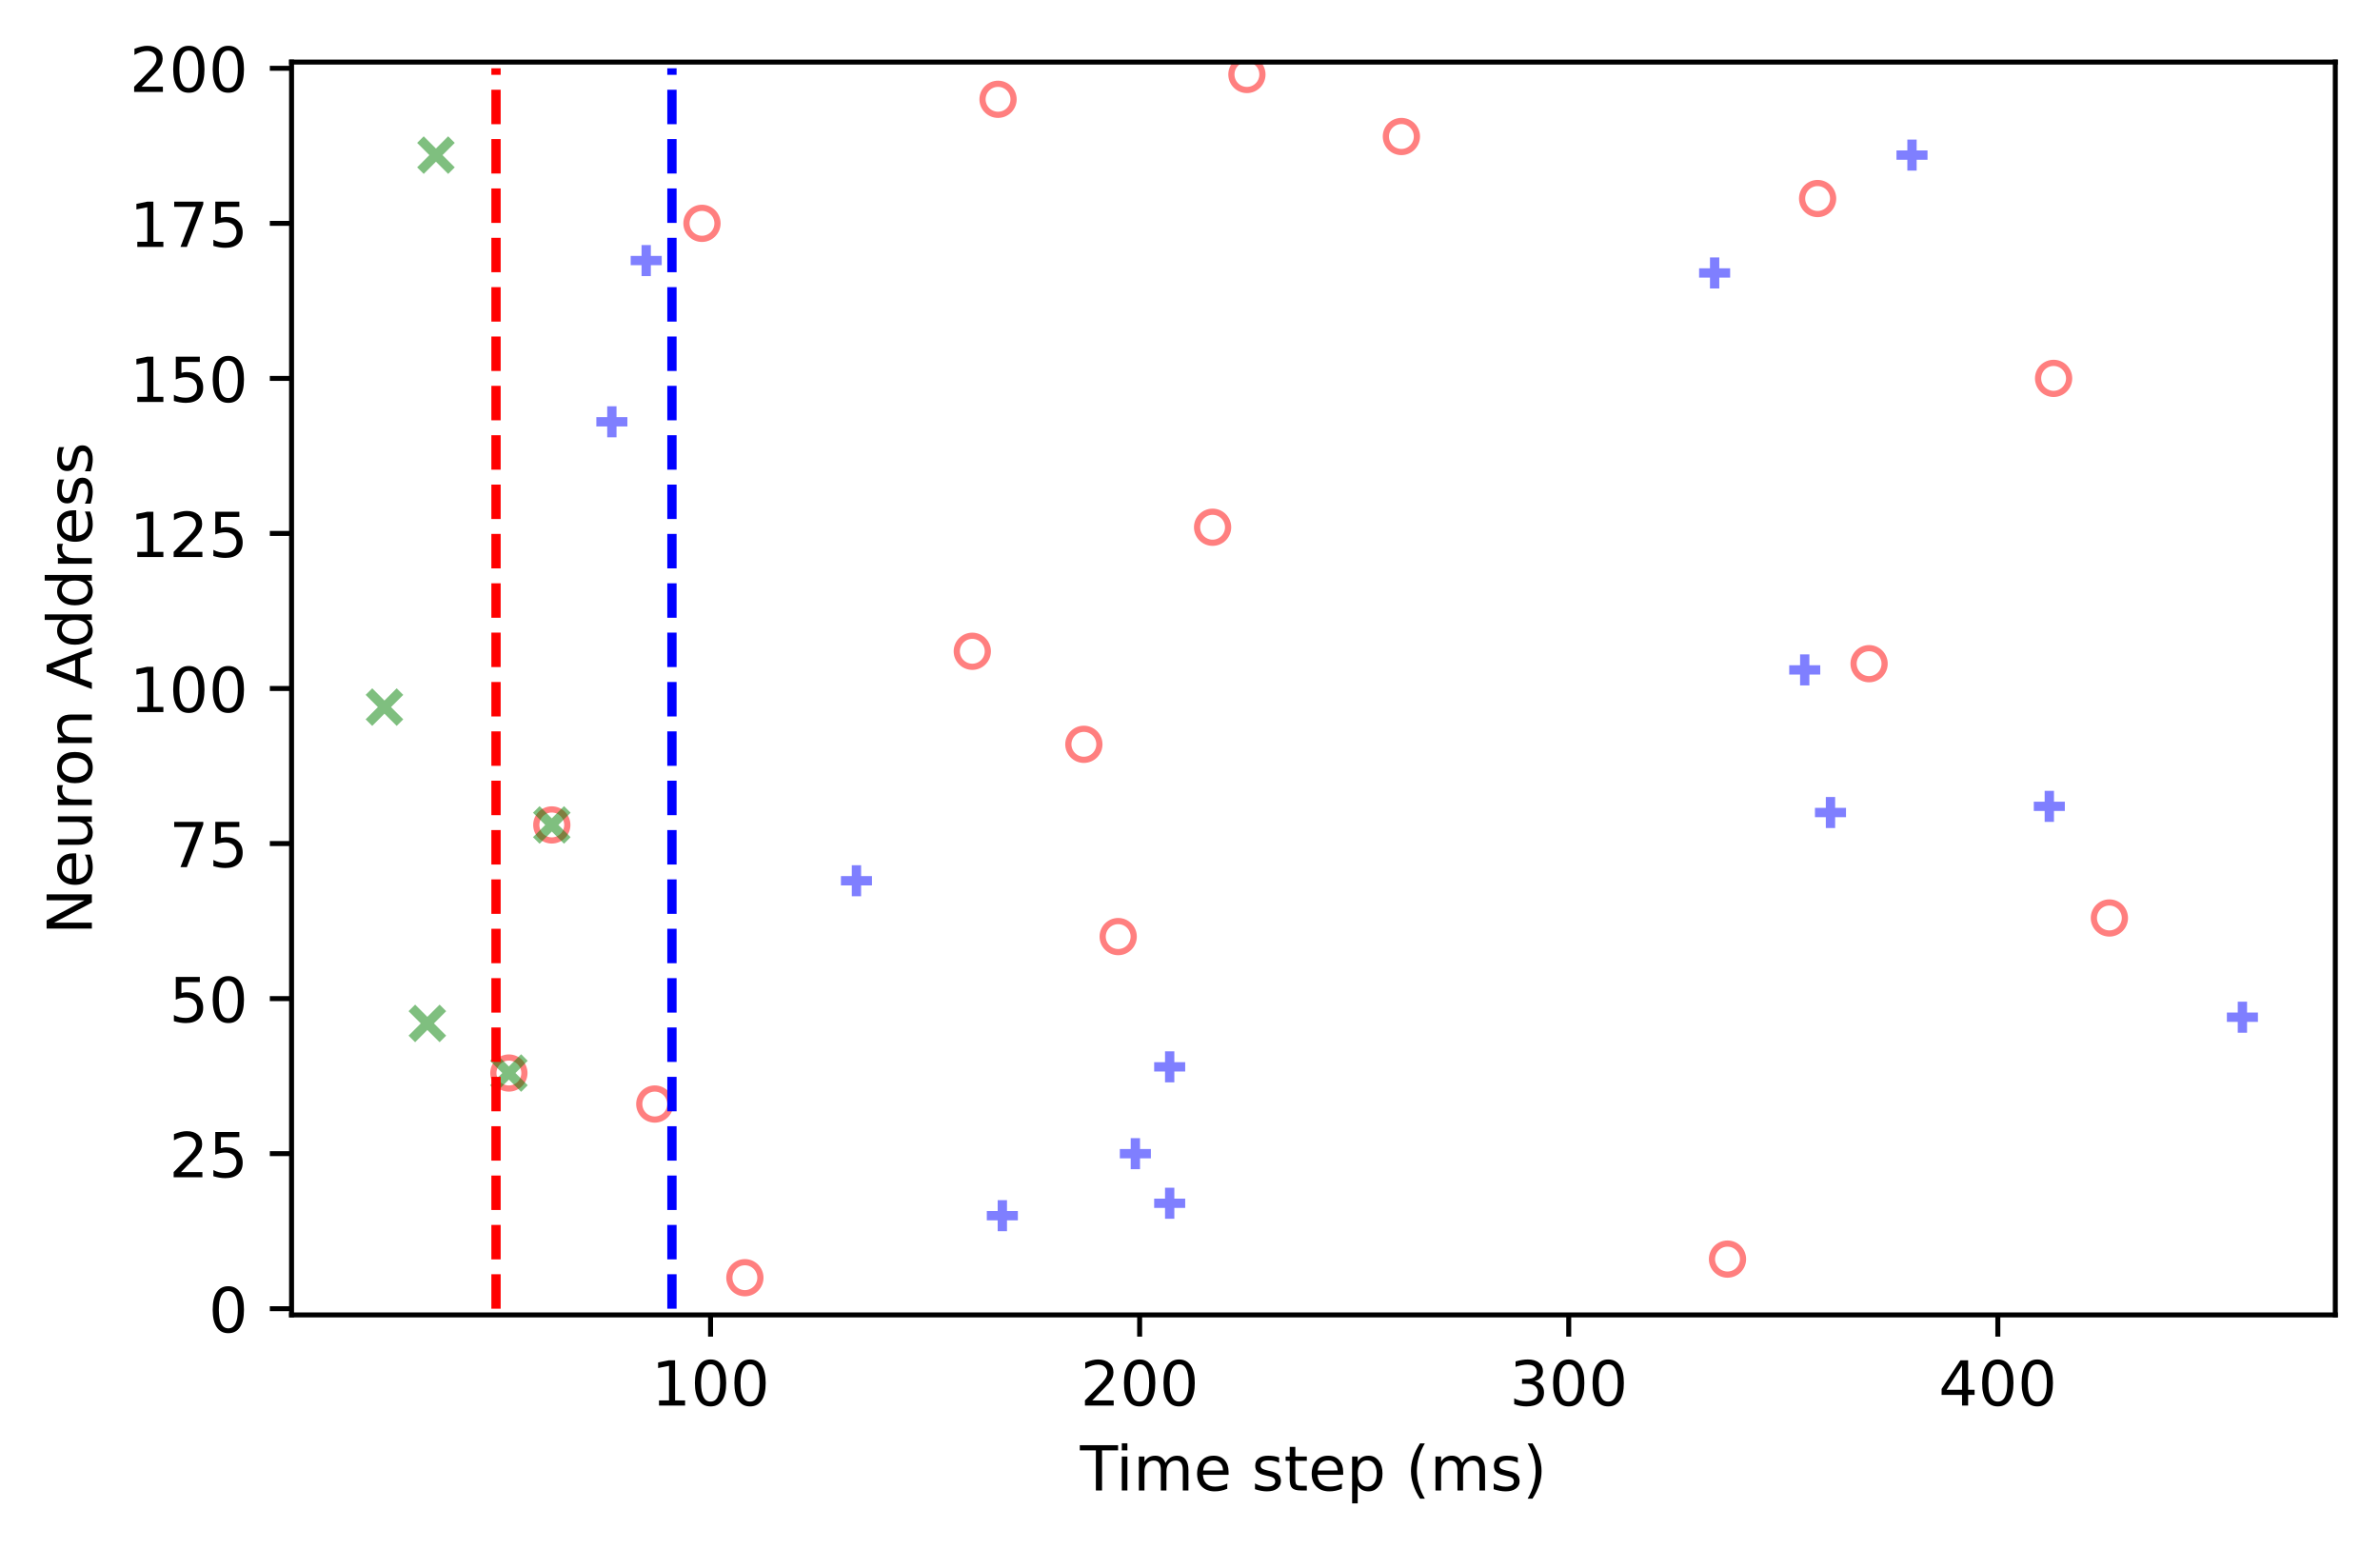
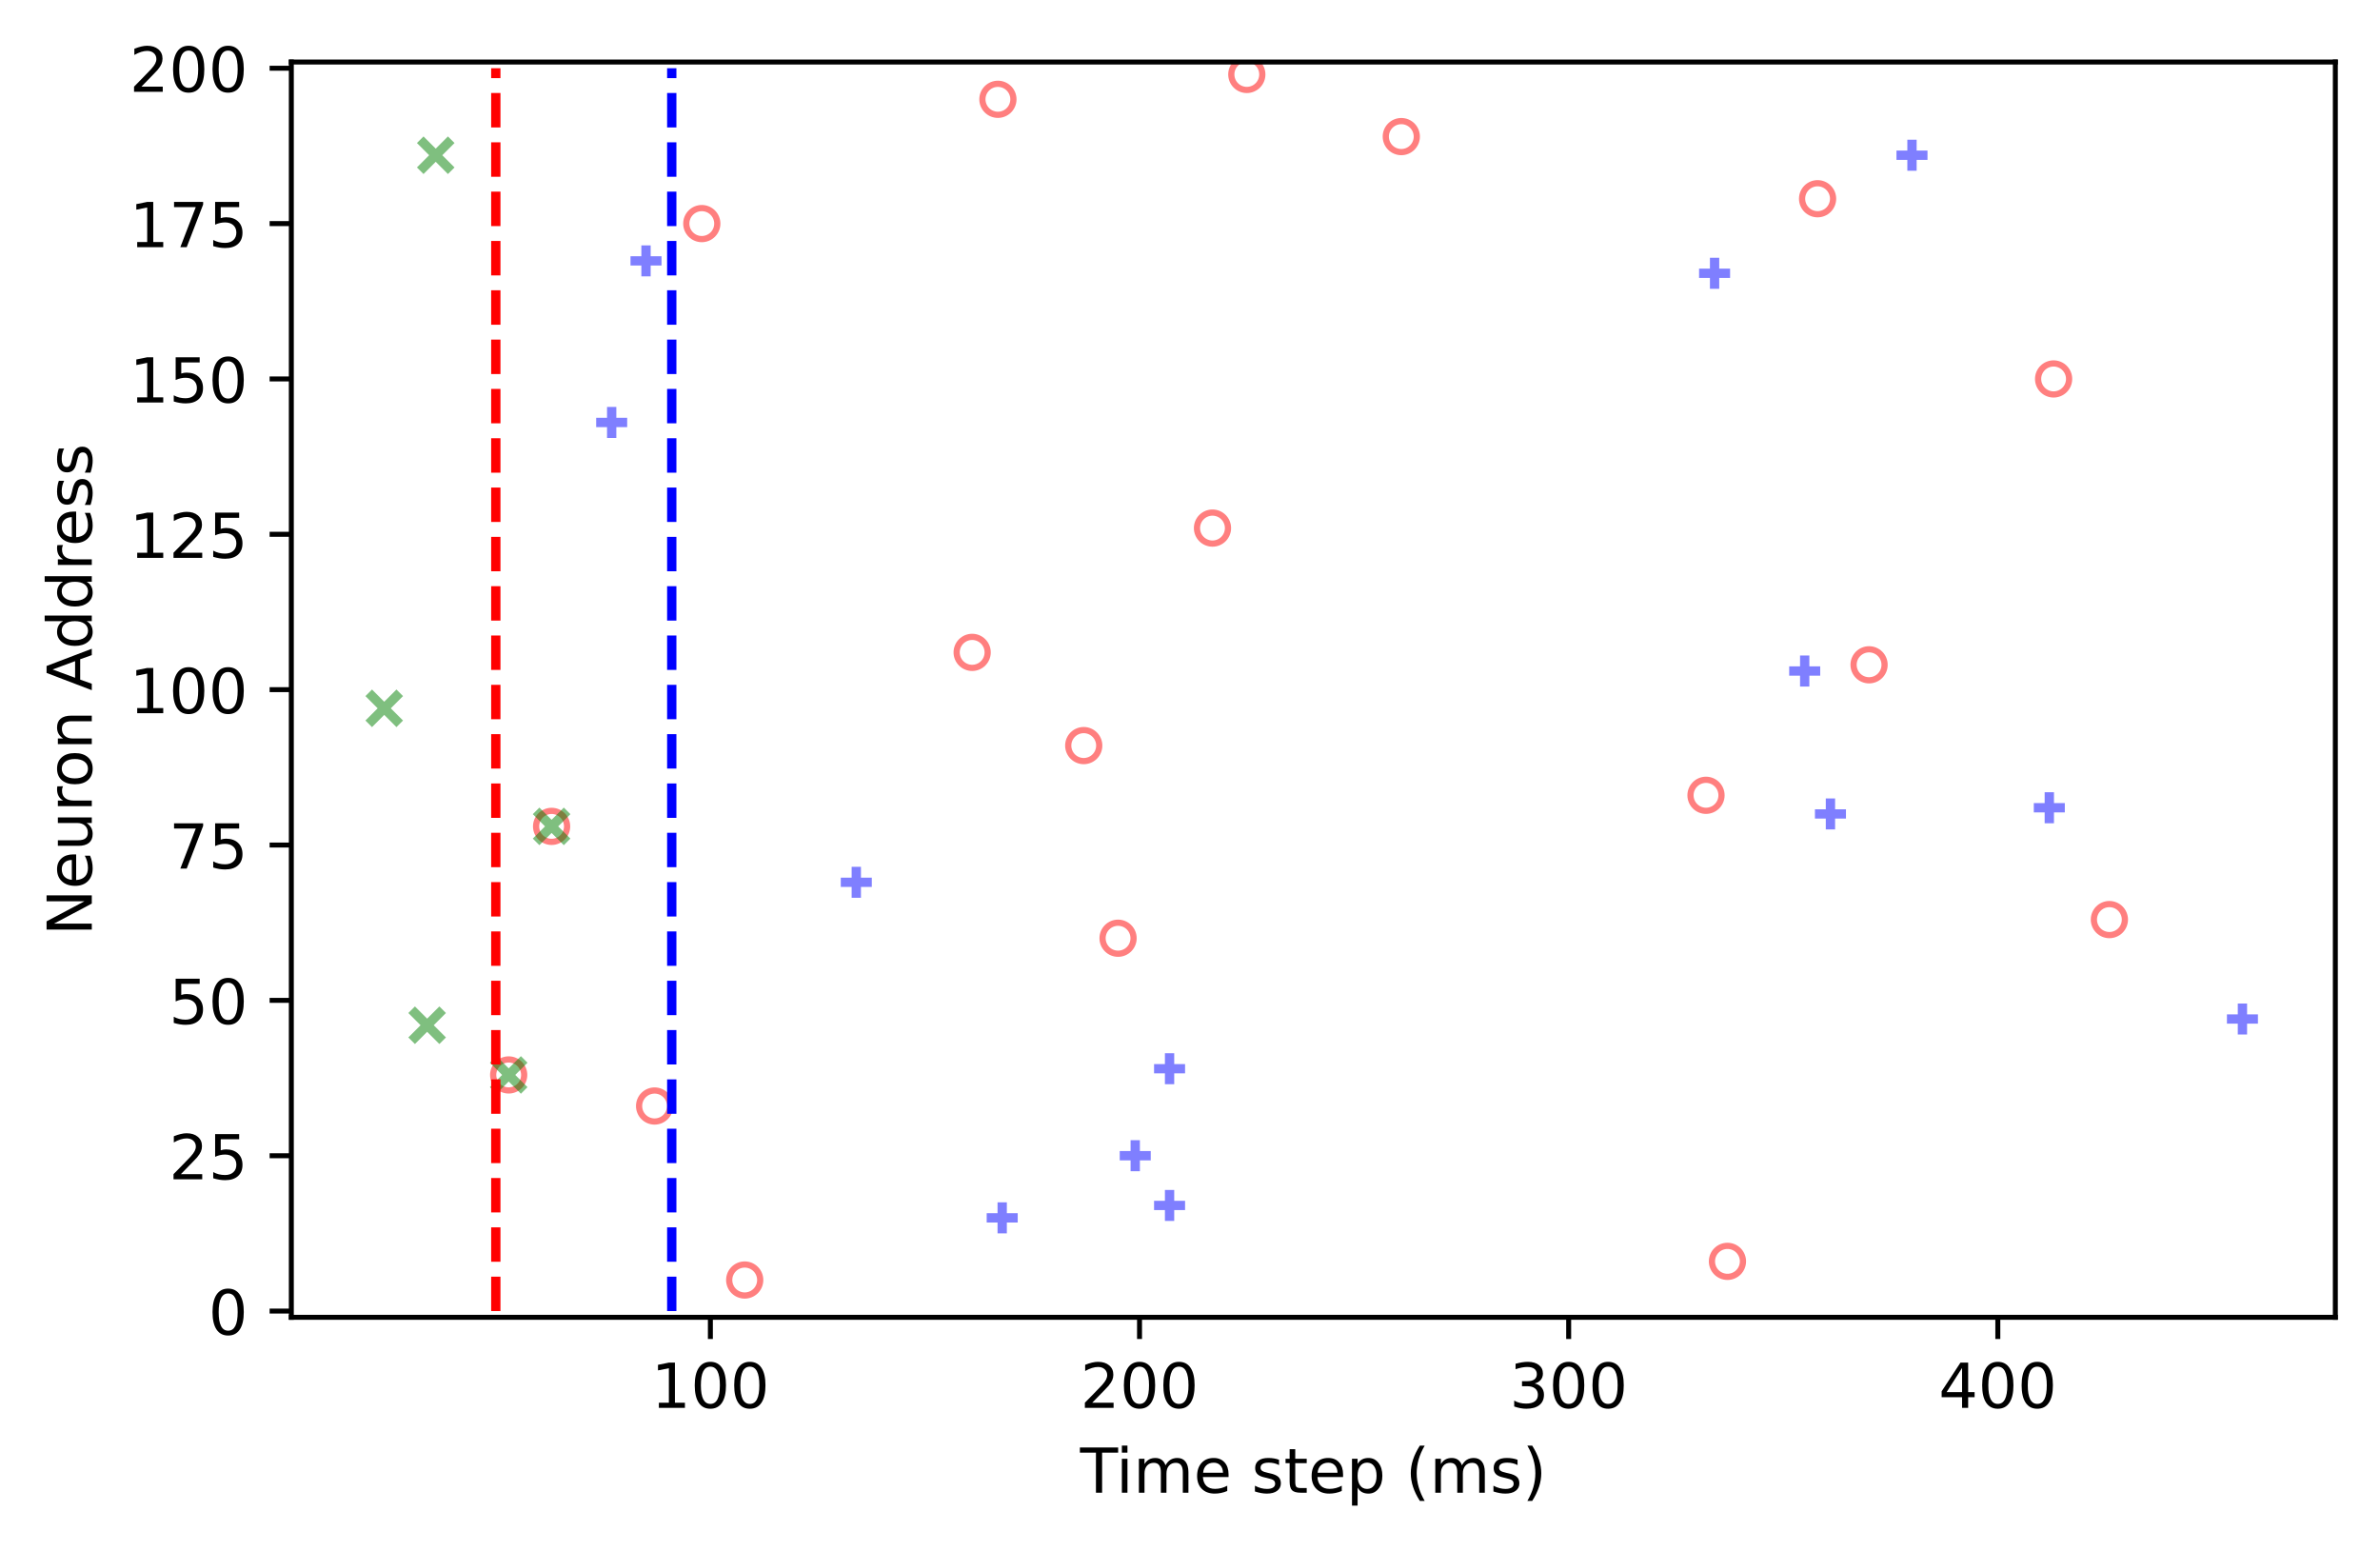
- <svg xmlns="http://www.w3.org/2000/svg" xmlns:xlink="http://www.w3.org/1999/xlink" width="383.386pt" height="249.358pt" viewBox="0 0 383.386 249.358" version="1.1">
+ <svg xmlns="http://www.w3.org/2000/svg" xmlns:xlink="http://www.w3.org/1999/xlink" width="383.693pt" height="249.899pt" viewBox="0 0 383.693 249.899" version="1.1">
  <defs>
    <style type="text/css">*{stroke-linejoin: round; stroke-linecap: butt}</style>
  </defs>
  <g id="figure_1">
    <g id="patch_1">
-       <path d="M 0 249.358  L 383.386 249.358  L 383.386 0  L 0 0  L 0 249.358  z " style="fill: none" />
+       <path d="M 0 249.899  L 383.693 249.899  L 383.693 0  L 0 0  L 0 249.899  z " style="fill: none" />
    </g>
    <g id="axes_1">
      <g id="patch_2">
-         <path d="M 46.966 211.802  L 376.186 211.802  L 376.186 10  L 46.966 10  L 46.966 211.802  z " style="fill: none" />
+         <path d="M 46.966 212.343  L 376.493 212.343  L 376.493 9.998  L 46.966 9.998  L 46.966 212.343  z " style="fill: none" />
      </g>
      <g id="PathCollection_1">
        <defs>
-           <path id="m26528be1b6" d="M -2.5 0  L 2.5 0  M 0 2.5  L 0 -2.5  " style="stroke: #0000ff; stroke-opacity: 0.5; stroke-width: 1.5" />
+           <path id="mf210cb2f28" d="M -2.5 0  L 2.5 0  M 0 2.5  L 0 -2.5  " style="stroke: #0000ff; stroke-opacity: 0.5; stroke-width: 1.5" />
        </defs>
-         <g clip-path="url(#peddc301066)">
-           <use xlink:href="#m26528be1b6" x="98.564" y="67.943" style="fill: #0000ff; fill-opacity: 0.5; stroke: #0000ff; stroke-opacity: 0.5; stroke-width: 1.5" />
-           <use xlink:href="#m26528be1b6" x="104.094" y="41.969" style="fill: #0000ff; fill-opacity: 0.5; stroke: #0000ff; stroke-opacity: 0.5; stroke-width: 1.5" />
-           <use xlink:href="#m26528be1b6" x="137.963" y="141.871" style="fill: #0000ff; fill-opacity: 0.5; stroke: #0000ff; stroke-opacity: 0.5; stroke-width: 1.5" />
-           <use xlink:href="#m26528be1b6" x="161.463" y="195.818" style="fill: #0000ff; fill-opacity: 0.5; stroke: #0000ff; stroke-opacity: 0.5; stroke-width: 1.5" />
-           <use xlink:href="#m26528be1b6" x="182.891" y="185.827" style="fill: #0000ff; fill-opacity: 0.5; stroke: #0000ff; stroke-opacity: 0.5; stroke-width: 1.5" />
-           <use xlink:href="#m26528be1b6" x="188.42" y="193.819" style="fill: #0000ff; fill-opacity: 0.5; stroke: #0000ff; stroke-opacity: 0.5; stroke-width: 1.5" />
-           <use xlink:href="#m26528be1b6" x="188.42" y="171.841" style="fill: #0000ff; fill-opacity: 0.5; stroke: #0000ff; stroke-opacity: 0.5; stroke-width: 1.5" />
-           <use xlink:href="#m26528be1b6" x="276.203" y="43.967" style="fill: #0000ff; fill-opacity: 0.5; stroke: #0000ff; stroke-opacity: 0.5; stroke-width: 1.5" />
-           <use xlink:href="#m26528be1b6" x="290.718" y="107.904" style="fill: #0000ff; fill-opacity: 0.5; stroke: #0000ff; stroke-opacity: 0.5; stroke-width: 1.5" />
-           <use xlink:href="#m26528be1b6" x="294.866" y="130.881" style="fill: #0000ff; fill-opacity: 0.5; stroke: #0000ff; stroke-opacity: 0.5; stroke-width: 1.5" />
-           <use xlink:href="#m26528be1b6" x="307.998" y="24.985" style="fill: #0000ff; fill-opacity: 0.5; stroke: #0000ff; stroke-opacity: 0.5; stroke-width: 1.5" />
-           <use xlink:href="#m26528be1b6" x="330.117" y="129.882" style="fill: #0000ff; fill-opacity: 0.5; stroke: #0000ff; stroke-opacity: 0.5; stroke-width: 1.5" />
-           <use xlink:href="#m26528be1b6" x="361.221" y="163.849" style="fill: #0000ff; fill-opacity: 0.5; stroke: #0000ff; stroke-opacity: 0.5; stroke-width: 1.5" />
+         <g clip-path="url(#paa902d53f5)">
+           <use xlink:href="#mf210cb2f28" x="98.612" y="68.097" style="fill: #0000ff; fill-opacity: 0.5; stroke: #0000ff; stroke-opacity: 0.5; stroke-width: 1.5" />
+           <use xlink:href="#mf210cb2f28" x="104.147" y="42.052" style="fill: #0000ff; fill-opacity: 0.5; stroke: #0000ff; stroke-opacity: 0.5; stroke-width: 1.5" />
+           <use xlink:href="#mf210cb2f28" x="138.048" y="142.223" style="fill: #0000ff; fill-opacity: 0.5; stroke: #0000ff; stroke-opacity: 0.5; stroke-width: 1.5" />
+           <use xlink:href="#mf210cb2f28" x="161.57" y="196.315" style="fill: #0000ff; fill-opacity: 0.5; stroke: #0000ff; stroke-opacity: 0.5; stroke-width: 1.5" />
+           <use xlink:href="#mf210cb2f28" x="183.018" y="186.298" style="fill: #0000ff; fill-opacity: 0.5; stroke: #0000ff; stroke-opacity: 0.5; stroke-width: 1.5" />
+           <use xlink:href="#mf210cb2f28" x="188.552" y="194.312" style="fill: #0000ff; fill-opacity: 0.5; stroke: #0000ff; stroke-opacity: 0.5; stroke-width: 1.5" />
+           <use xlink:href="#mf210cb2f28" x="188.552" y="172.274" style="fill: #0000ff; fill-opacity: 0.5; stroke: #0000ff; stroke-opacity: 0.5; stroke-width: 1.5" />
+           <use xlink:href="#mf210cb2f28" x="276.417" y="44.056" style="fill: #0000ff; fill-opacity: 0.5; stroke: #0000ff; stroke-opacity: 0.5; stroke-width: 1.5" />
+           <use xlink:href="#mf210cb2f28" x="290.946" y="108.165" style="fill: #0000ff; fill-opacity: 0.5; stroke: #0000ff; stroke-opacity: 0.5; stroke-width: 1.5" />
+           <use xlink:href="#mf210cb2f28" x="295.097" y="131.204" style="fill: #0000ff; fill-opacity: 0.5; stroke: #0000ff; stroke-opacity: 0.5; stroke-width: 1.5" />
+           <use xlink:href="#mf210cb2f28" x="308.242" y="25.023" style="fill: #0000ff; fill-opacity: 0.5; stroke: #0000ff; stroke-opacity: 0.5; stroke-width: 1.5" />
+           <use xlink:href="#mf210cb2f28" x="330.381" y="130.203" style="fill: #0000ff; fill-opacity: 0.5; stroke: #0000ff; stroke-opacity: 0.5; stroke-width: 1.5" />
+           <use xlink:href="#mf210cb2f28" x="361.515" y="164.261" style="fill: #0000ff; fill-opacity: 0.5; stroke: #0000ff; stroke-opacity: 0.5; stroke-width: 1.5" />
        </g>
      </g>
      <g id="PathCollection_2">
        <defs>
-           <path id="C0_0_bc38a671a3" d="M 0 2.5  C 0.663 2.5 1.299 2.237 1.768 1.768  C 2.237 1.299 2.5 0.663 2.5 -0  C 2.5 -0.663 2.237 -1.299 1.768 -1.768  C 1.299 -2.237 0.663 -2.5 0 -2.5  C -0.663 -2.5 -1.299 -2.237 -1.768 -1.768  C -2.237 -1.299 -2.5 -0.663 -2.5 0  C -2.5 0.663 -2.237 1.299 -1.768 1.768  C -1.299 2.237 -0.663 2.5 0 2.5  z " />
+           <path id="C0_0_7022162b98" d="M 0 2.5  C 0.663 2.5 1.299 2.237 1.768 1.768  C 2.237 1.299 2.5 0.663 2.5 -0  C 2.5 -0.663 2.237 -1.299 1.768 -1.768  C 1.299 -2.237 0.663 -2.5 0 -2.5  C -0.663 -2.5 -1.299 -2.237 -1.768 -1.768  C -2.237 -1.299 -2.5 -0.663 -2.5 0  C -2.5 0.663 -2.237 1.299 -1.768 1.768  C -1.299 2.237 -0.663 2.5 0 2.5  z " />
        </defs>
-         <g clip-path="url(#peddc301066)">
-           <use xlink:href="#C0_0_bc38a671a3" x="81.975" y="172.84" style="fill: none; stroke: #ff0000; stroke-opacity: 0.5" />
-         </g>
-         <g clip-path="url(#peddc301066)">
-           <use xlink:href="#C0_0_bc38a671a3" x="88.887" y="132.879" style="fill: none; stroke: #ff0000; stroke-opacity: 0.5" />
-         </g>
-         <g clip-path="url(#peddc301066)">
-           <use xlink:href="#C0_0_bc38a671a3" x="105.476" y="177.835" style="fill: none; stroke: #ff0000; stroke-opacity: 0.5" />
-         </g>
-         <g clip-path="url(#peddc301066)">
-           <use xlink:href="#C0_0_bc38a671a3" x="113.079" y="35.975" style="fill: none; stroke: #ff0000; stroke-opacity: 0.5" />
-         </g>
-         <g clip-path="url(#peddc301066)">
-           <use xlink:href="#C0_0_bc38a671a3" x="119.991" y="205.808" style="fill: none; stroke: #ff0000; stroke-opacity: 0.5" />
-         </g>
-         <g clip-path="url(#peddc301066)">
-           <use xlink:href="#C0_0_bc38a671a3" x="156.625" y="104.907" style="fill: none; stroke: #ff0000; stroke-opacity: 0.5" />
-         </g>
-         <g clip-path="url(#peddc301066)">
-           <use xlink:href="#C0_0_bc38a671a3" x="160.772" y="15.994" style="fill: none; stroke: #ff0000; stroke-opacity: 0.5" />
-         </g>
-         <g clip-path="url(#peddc301066)">
-           <use xlink:href="#C0_0_bc38a671a3" x="174.596" y="119.892" style="fill: none; stroke: #ff0000; stroke-opacity: 0.5" />
-         </g>
-         <g clip-path="url(#peddc301066)">
-           <use xlink:href="#C0_0_bc38a671a3" x="180.126" y="150.862" style="fill: none; stroke: #ff0000; stroke-opacity: 0.5" />
-         </g>
-         <g clip-path="url(#peddc301066)">
-           <use xlink:href="#C0_0_bc38a671a3" x="195.332" y="84.927" style="fill: none; stroke: #ff0000; stroke-opacity: 0.5" />
-         </g>
-         <g clip-path="url(#peddc301066)">
-           <use xlink:href="#C0_0_bc38a671a3" x="200.862" y="11.998" style="fill: none; stroke: #ff0000; stroke-opacity: 0.5" />
-         </g>
-         <g clip-path="url(#peddc301066)">
-           <use xlink:href="#C0_0_bc38a671a3" x="225.745" y="21.988" style="fill: none; stroke: #ff0000; stroke-opacity: 0.5" />
-         </g>
-         <g clip-path="url(#peddc301066)">
-           <use xlink:href="#C0_0_bc38a671a3" x="278.277" y="202.811" style="fill: none; stroke: #ff0000; stroke-opacity: 0.5" />
-         </g>
-         <g clip-path="url(#peddc301066)">
-           <use xlink:href="#C0_0_bc38a671a3" x="292.792" y="31.979" style="fill: none; stroke: #ff0000; stroke-opacity: 0.5" />
-         </g>
-         <g clip-path="url(#peddc301066)">
-           <use xlink:href="#C0_0_bc38a671a3" x="301.086" y="106.905" style="fill: none; stroke: #ff0000; stroke-opacity: 0.5" />
-         </g>
-         <g clip-path="url(#peddc301066)">
-           <use xlink:href="#C0_0_bc38a671a3" x="330.808" y="60.95" style="fill: none; stroke: #ff0000; stroke-opacity: 0.5" />
-         </g>
-         <g clip-path="url(#peddc301066)">
-           <use xlink:href="#C0_0_bc38a671a3" x="339.794" y="147.865" style="fill: none; stroke: #ff0000; stroke-opacity: 0.5" />
+         <g clip-path="url(#paa902d53f5)">
+           <use xlink:href="#C0_0_7022162b98" x="82.008" y="173.276" style="fill: none; stroke: #ff0000; stroke-opacity: 0.5" />
+         </g>
+         <g clip-path="url(#paa902d53f5)">
+           <use xlink:href="#C0_0_7022162b98" x="88.926" y="133.208" style="fill: none; stroke: #ff0000; stroke-opacity: 0.5" />
+         </g>
+         <g clip-path="url(#paa902d53f5)">
+           <use xlink:href="#C0_0_7022162b98" x="105.531" y="178.285" style="fill: none; stroke: #ff0000; stroke-opacity: 0.5" />
+         </g>
+         <g clip-path="url(#paa902d53f5)">
+           <use xlink:href="#C0_0_7022162b98" x="113.141" y="36.042" style="fill: none; stroke: #ff0000; stroke-opacity: 0.5" />
+         </g>
+         <g clip-path="url(#paa902d53f5)">
+           <use xlink:href="#C0_0_7022162b98" x="120.059" y="206.333" style="fill: none; stroke: #ff0000; stroke-opacity: 0.5" />
+         </g>
+         <g clip-path="url(#paa902d53f5)">
+           <use xlink:href="#C0_0_7022162b98" x="156.727" y="105.16" style="fill: none; stroke: #ff0000; stroke-opacity: 0.5" />
+         </g>
+         <g clip-path="url(#paa902d53f5)">
+           <use xlink:href="#C0_0_7022162b98" x="160.879" y="16.008" style="fill: none; stroke: #ff0000; stroke-opacity: 0.5" />
+         </g>
+         <g clip-path="url(#paa902d53f5)">
+           <use xlink:href="#C0_0_7022162b98" x="174.715" y="120.186" style="fill: none; stroke: #ff0000; stroke-opacity: 0.5" />
+         </g>
+         <g clip-path="url(#paa902d53f5)">
+           <use xlink:href="#C0_0_7022162b98" x="180.25" y="151.239" style="fill: none; stroke: #ff0000; stroke-opacity: 0.5" />
+         </g>
+         <g clip-path="url(#paa902d53f5)">
+           <use xlink:href="#C0_0_7022162b98" x="195.471" y="85.126" style="fill: none; stroke: #ff0000; stroke-opacity: 0.5" />
+         </g>
+         <g clip-path="url(#paa902d53f5)">
+           <use xlink:href="#C0_0_7022162b98" x="201.006" y="12.001" style="fill: none; stroke: #ff0000; stroke-opacity: 0.5" />
+         </g>
+         <g clip-path="url(#paa902d53f5)">
+           <use xlink:href="#C0_0_7022162b98" x="225.912" y="22.018" style="fill: none; stroke: #ff0000; stroke-opacity: 0.5" />
+         </g>
+         <g clip-path="url(#paa902d53f5)">
+           <use xlink:href="#C0_0_7022162b98" x="275.034" y="128.199" style="fill: none; stroke: #ff0000; stroke-opacity: 0.5" />
+         </g>
+         <g clip-path="url(#paa902d53f5)">
+           <use xlink:href="#C0_0_7022162b98" x="278.493" y="203.327" style="fill: none; stroke: #ff0000; stroke-opacity: 0.5" />
+         </g>
+         <g clip-path="url(#paa902d53f5)">
+           <use xlink:href="#C0_0_7022162b98" x="293.022" y="32.035" style="fill: none; stroke: #ff0000; stroke-opacity: 0.5" />
+         </g>
+         <g clip-path="url(#paa902d53f5)">
+           <use xlink:href="#C0_0_7022162b98" x="301.324" y="107.163" style="fill: none; stroke: #ff0000; stroke-opacity: 0.5" />
+         </g>
+         <g clip-path="url(#paa902d53f5)">
+           <use xlink:href="#C0_0_7022162b98" x="331.073" y="61.085" style="fill: none; stroke: #ff0000; stroke-opacity: 0.5" />
+         </g>
+         <g clip-path="url(#paa902d53f5)">
+           <use xlink:href="#C0_0_7022162b98" x="340.067" y="148.233" style="fill: none; stroke: #ff0000; stroke-opacity: 0.5" />
        </g>
      </g>
      <g id="PathCollection_3">
        <defs>
-           <path id="m1a3cc36a54" d="M -2.5 2.5  L 2.5 -2.5  M -2.5 -2.5  L 2.5 2.5  " style="stroke: #008000; stroke-opacity: 0.5; stroke-width: 1.5" />
+           <path id="mec0785d287" d="M -2.5 2.5  L 2.5 -2.5  M -2.5 -2.5  L 2.5 2.5  " style="stroke: #008000; stroke-opacity: 0.5; stroke-width: 1.5" />
        </defs>
-         <g clip-path="url(#peddc301066)">
-           <use xlink:href="#m1a3cc36a54" x="61.93" y="113.898" style="fill: #008000; fill-opacity: 0.5; stroke: #008000; stroke-opacity: 0.5; stroke-width: 1.5" />
-           <use xlink:href="#m1a3cc36a54" x="68.842" y="164.848" style="fill: #008000; fill-opacity: 0.5; stroke: #008000; stroke-opacity: 0.5; stroke-width: 1.5" />
-           <use xlink:href="#m1a3cc36a54" x="70.225" y="24.985" style="fill: #008000; fill-opacity: 0.5; stroke: #008000; stroke-opacity: 0.5; stroke-width: 1.5" />
-           <use xlink:href="#m1a3cc36a54" x="81.975" y="172.84" style="fill: #008000; fill-opacity: 0.5; stroke: #008000; stroke-opacity: 0.5; stroke-width: 1.5" />
-           <use xlink:href="#m1a3cc36a54" x="88.887" y="132.879" style="fill: #008000; fill-opacity: 0.5; stroke: #008000; stroke-opacity: 0.5; stroke-width: 1.5" />
+         <g clip-path="url(#paa902d53f5)">
+           <use xlink:href="#mec0785d287" x="61.944" y="114.175" style="fill: #008000; fill-opacity: 0.5; stroke: #008000; stroke-opacity: 0.5; stroke-width: 1.5" />
+           <use xlink:href="#mec0785d287" x="68.863" y="165.262" style="fill: #008000; fill-opacity: 0.5; stroke: #008000; stroke-opacity: 0.5; stroke-width: 1.5" />
+           <use xlink:href="#mec0785d287" x="70.246" y="25.023" style="fill: #008000; fill-opacity: 0.5; stroke: #008000; stroke-opacity: 0.5; stroke-width: 1.5" />
+           <use xlink:href="#mec0785d287" x="82.008" y="173.276" style="fill: #008000; fill-opacity: 0.5; stroke: #008000; stroke-opacity: 0.5; stroke-width: 1.5" />
+           <use xlink:href="#mec0785d287" x="88.926" y="133.208" style="fill: #008000; fill-opacity: 0.5; stroke: #008000; stroke-opacity: 0.5; stroke-width: 1.5" />
        </g>
      </g>
      <g id="matplotlib.axis_1">
        <g id="xtick_1">
          <g id="line2d_1">
            <defs>
-               <path id="m2ee227ab77" d="M 0 0  L 0 3.5  " style="stroke: #000000; stroke-width: 0.8" />
+               <path id="mb3b9f584f3" d="M 0 0  L 0 3.5  " style="stroke: #000000; stroke-width: 0.8" />
            </defs>
            <g>
-               <use xlink:href="#m2ee227ab77" x="114.462" y="211.802" style="stroke: #000000; stroke-width: 0.8" />
+               <use xlink:href="#mb3b9f584f3" x="114.525" y="212.343" style="stroke: #000000; stroke-width: 0.8" />
            </g>
          </g>
          <g id="text_1">
-             <g transform="translate(104.9179 226.4002) scale(0.1 -0.1)">
+             <g transform="translate(104.9809 226.9412) scale(0.1 -0.1)">
              <defs>
                <path id="DejaVuSans-31" d="M 794 531  L 1825 531  L 1825 4091  L 703 3866  L 703 4441  L 1819 4666  L 2450 4666  L 2450 531  L 3481 531  L 3481 0  L 794 0  L 794 531  z " transform="scale(0.015625)" />
                <path id="DejaVuSans-30" d="M 2034 4250  Q 1547 4250 1301 3770  Q 1056 3291 1056 2328  Q 1056 1369 1301 889  Q 1547 409 2034 409  Q 2525 409 2770 889  Q 3016 1369 3016 2328  Q 3016 3291 2770 3770  Q 2525 4250 2034 4250  z M 2034 4750  Q 2819 4750 3233 4129  Q 3647 3509 3647 2328  Q 3647 1150 3233 529  Q 2819 -91 2034 -91  Q 1250 -91 836 529  Q 422 1150 422 2328  Q 422 3509 836 4129  Q 1250 4750 2034 4750  z " transform="scale(0.015625)" />
              </defs>
              <use xlink:href="#DejaVuSans-31" />
              <use xlink:href="#DejaVuSans-30" transform="translate(63.62305 0)" />
              <use xlink:href="#DejaVuSans-30" transform="translate(127.2461 0)" />
            </g>
          </g>
        </g>
        <g id="xtick_2">
          <g id="line2d_2">
            <g>
-               <use xlink:href="#m2ee227ab77" x="183.582" y="211.802" style="stroke: #000000; stroke-width: 0.8" />
+               <use xlink:href="#mb3b9f584f3" x="183.71" y="212.343" style="stroke: #000000; stroke-width: 0.8" />
            </g>
          </g>
          <g id="text_2">
-             <g transform="translate(174.0382 226.4002) scale(0.1 -0.1)">
+             <g transform="translate(174.1658 226.9412) scale(0.1 -0.1)">
              <defs>
                <path id="DejaVuSans-32" d="M 1228 531  L 3431 531  L 3431 0  L 469 0  L 469 531  Q 828 903 1448 1529  Q 2069 2156 2228 2338  Q 2531 2678 2651 2914  Q 2772 3150 2772 3378  Q 2772 3750 2511 3984  Q 2250 4219 1831 4219  Q 1534 4219 1204 4116  Q 875 4013 500 3803  L 500 4441  Q 881 4594 1212 4672  Q 1544 4750 1819 4750  Q 2544 4750 2975 4387  Q 3406 4025 3406 3419  Q 3406 3131 3298 2873  Q 3191 2616 2906 2266  Q 2828 2175 2409 1742  Q 1991 1309 1228 531  z " transform="scale(0.015625)" />
              </defs>
              <use xlink:href="#DejaVuSans-32" />
              <use xlink:href="#DejaVuSans-30" transform="translate(63.62305 0)" />
              <use xlink:href="#DejaVuSans-30" transform="translate(127.2461 0)" />
            </g>
          </g>
        </g>
        <g id="xtick_3">
          <g id="line2d_3">
            <g>
-               <use xlink:href="#m2ee227ab77" x="252.702" y="211.802" style="stroke: #000000; stroke-width: 0.8" />
+               <use xlink:href="#mb3b9f584f3" x="252.894" y="212.343" style="stroke: #000000; stroke-width: 0.8" />
            </g>
          </g>
          <g id="text_3">
-             <g transform="translate(243.1585 226.4002) scale(0.1 -0.1)">
+             <g transform="translate(243.3507 226.9412) scale(0.1 -0.1)">
              <defs>
                <path id="DejaVuSans-33" d="M 2597 2516  Q 3050 2419 3304 2112  Q 3559 1806 3559 1356  Q 3559 666 3084 287  Q 2609 -91 1734 -91  Q 1441 -91 1130 -33  Q 819 25 488 141  L 488 750  Q 750 597 1062 519  Q 1375 441 1716 441  Q 2309 441 2620 675  Q 2931 909 2931 1356  Q 2931 1769 2642 2001  Q 2353 2234 1838 2234  L 1294 2234  L 1294 2753  L 1863 2753  Q 2328 2753 2575 2939  Q 2822 3125 2822 3475  Q 2822 3834 2567 4026  Q 2313 4219 1838 4219  Q 1578 4219 1281 4162  Q 984 4106 628 3988  L 628 4550  Q 988 4650 1302 4700  Q 1616 4750 1894 4750  Q 2613 4750 3031 4423  Q 3450 4097 3450 3541  Q 3450 3153 3228 2886  Q 3006 2619 2597 2516  z " transform="scale(0.015625)" />
              </defs>
              <use xlink:href="#DejaVuSans-33" />
              <use xlink:href="#DejaVuSans-30" transform="translate(63.62305 0)" />
              <use xlink:href="#DejaVuSans-30" transform="translate(127.2461 0)" />
            </g>
          </g>
        </g>
        <g id="xtick_4">
          <g id="line2d_4">
            <g>
-               <use xlink:href="#m2ee227ab77" x="321.823" y="211.802" style="stroke: #000000; stroke-width: 0.8" />
+               <use xlink:href="#mb3b9f584f3" x="322.079" y="212.343" style="stroke: #000000; stroke-width: 0.8" />
            </g>
          </g>
          <g id="text_4">
-             <g transform="translate(312.2788 226.4002) scale(0.1 -0.1)">
+             <g transform="translate(312.5355 226.9412) scale(0.1 -0.1)">
              <defs>
                <path id="DejaVuSans-34" d="M 2419 4116  L 825 1625  L 2419 1625  L 2419 4116  z M 2253 4666  L 3047 4666  L 3047 1625  L 3713 1625  L 3713 1100  L 3047 1100  L 3047 0  L 2419 0  L 2419 1100  L 313 1100  L 313 1709  L 2253 4666  z " transform="scale(0.015625)" />
              </defs>
              <use xlink:href="#DejaVuSans-34" />
              <use xlink:href="#DejaVuSans-30" transform="translate(63.62305 0)" />
              <use xlink:href="#DejaVuSans-30" transform="translate(127.2461 0)" />
            </g>
          </g>
        </g>
        <g id="text_5">
-           <g transform="translate(173.9717 240.0784) scale(0.1 -0.1)">
+           <g transform="translate(174.1255 240.6194) scale(0.1 -0.1)">
            <defs>
              <path id="DejaVuSans-54" d="M -19 4666  L 3928 4666  L 3928 4134  L 2272 4134  L 2272 0  L 1638 0  L 1638 4134  L -19 4134  L -19 4666  z " transform="scale(0.015625)" />
              <path id="DejaVuSans-69" d="M 603 3500  L 1178 3500  L 1178 0  L 603 0  L 603 3500  z M 603 4863  L 1178 4863  L 1178 4134  L 603 4134  L 603 4863  z " transform="scale(0.015625)" />
              <path id="DejaVuSans-6d" d="M 3328 2828  Q 3544 3216 3844 3400  Q 4144 3584 4550 3584  Q 5097 3584 5394 3201  Q 5691 2819 5691 2113  L 5691 0  L 5113 0  L 5113 2094  Q 5113 2597 4934 2840  Q 4756 3084 4391 3084  Q 3944 3084 3684 2787  Q 3425 2491 3425 1978  L 3425 0  L 2847 0  L 2847 2094  Q 2847 2600 2669 2842  Q 2491 3084 2119 3084  Q 1678 3084 1418 2786  Q 1159 2488 1159 1978  L 1159 0  L 581 0  L 581 3500  L 1159 3500  L 1159 2956  Q 1356 3278 1631 3431  Q 1906 3584 2284 3584  Q 2666 3584 2933 3390  Q 3200 3197 3328 2828  z " transform="scale(0.015625)" />
              <path id="DejaVuSans-65" d="M 3597 1894  L 3597 1613  L 953 1613  Q 991 1019 1311 708  Q 1631 397 2203 397  Q 2534 397 2845 478  Q 3156 559 3463 722  L 3463 178  Q 3153 47 2828 -22  Q 2503 -91 2169 -91  Q 1331 -91 842 396  Q 353 884 353 1716  Q 353 2575 817 3079  Q 1281 3584 2069 3584  Q 2775 3584 3186 3129  Q 3597 2675 3597 1894  z M 3022 2063  Q 3016 2534 2758 2815  Q 2500 3097 2075 3097  Q 1594 3097 1305 2825  Q 1016 2553 972 2059  L 3022 2063  z " transform="scale(0.015625)" />
              <path id="DejaVuSans-20" transform="scale(0.015625)" />
              <path id="DejaVuSans-73" d="M 2834 3397  L 2834 2853  Q 2591 2978 2328 3040  Q 2066 3103 1784 3103  Q 1356 3103 1142 2972  Q 928 2841 928 2578  Q 928 2378 1081 2264  Q 1234 2150 1697 2047  L 1894 2003  Q 2506 1872 2764 1633  Q 3022 1394 3022 966  Q 3022 478 2636 193  Q 2250 -91 1575 -91  Q 1294 -91 989 -36  Q 684 19 347 128  L 347 722  Q 666 556 975 473  Q 1284 391 1588 391  Q 1994 391 2212 530  Q 2431 669 2431 922  Q 2431 1156 2273 1281  Q 2116 1406 1581 1522  L 1381 1569  Q 847 1681 609 1914  Q 372 2147 372 2553  Q 372 3047 722 3315  Q 1072 3584 1716 3584  Q 2034 3584 2315 3537  Q 2597 3491 2834 3397  z " transform="scale(0.015625)" />
              <path id="DejaVuSans-74" d="M 1172 4494  L 1172 3500  L 2356 3500  L 2356 3053  L 1172 3053  L 1172 1153  Q 1172 725 1289 603  Q 1406 481 1766 481  L 2356 481  L 2356 0  L 1766 0  Q 1100 0 847 248  Q 594 497 594 1153  L 594 3053  L 172 3053  L 172 3500  L 594 3500  L 594 4494  L 1172 4494  z " transform="scale(0.015625)" />
              <path id="DejaVuSans-70" d="M 1159 525  L 1159 -1331  L 581 -1331  L 581 3500  L 1159 3500  L 1159 2969  Q 1341 3281 1617 3432  Q 1894 3584 2278 3584  Q 2916 3584 3314 3078  Q 3713 2572 3713 1747  Q 3713 922 3314 415  Q 2916 -91 2278 -91  Q 1894 -91 1617 61  Q 1341 213 1159 525  z M 3116 1747  Q 3116 2381 2855 2742  Q 2594 3103 2138 3103  Q 1681 3103 1420 2742  Q 1159 2381 1159 1747  Q 1159 1113 1420 752  Q 1681 391 2138 391  Q 2594 391 2855 752  Q 3116 1113 3116 1747  z " transform="scale(0.015625)" />
              <path id="DejaVuSans-28" d="M 1984 4856  Q 1566 4138 1362 3434  Q 1159 2731 1159 2009  Q 1159 1288 1364 580  Q 1569 -128 1984 -844  L 1484 -844  Q 1016 -109 783 600  Q 550 1309 550 2009  Q 550 2706 781 3412  Q 1013 4119 1484 4856  L 1984 4856  z " transform="scale(0.015625)" />
              <path id="DejaVuSans-29" d="M 513 4856  L 1013 4856  Q 1481 4119 1714 3412  Q 1947 2706 1947 2009  Q 1947 1309 1714 600  Q 1481 -109 1013 -844  L 513 -844  Q 928 -128 1133 580  Q 1338 1288 1338 2009  Q 1338 2731 1133 3434  Q 928 4138 513 4856  z " transform="scale(0.015625)" />
            </defs>
            <use xlink:href="#DejaVuSans-54" />
            <use xlink:href="#DejaVuSans-69" transform="translate(57.95898 0)" />
            <use xlink:href="#DejaVuSans-6d" transform="translate(85.74219 0)" />
            <use xlink:href="#DejaVuSans-65" transform="translate(183.1543 0)" />
            <use xlink:href="#DejaVuSans-20" transform="translate(244.6777 0)" />
            <use xlink:href="#DejaVuSans-73" transform="translate(276.4648 0)" />
            <use xlink:href="#DejaVuSans-74" transform="translate(328.5645 0)" />
            <use xlink:href="#DejaVuSans-65" transform="translate(367.7734 0)" />
            <use xlink:href="#DejaVuSans-70" transform="translate(429.2969 0)" />
            <use xlink:href="#DejaVuSans-20" transform="translate(492.7734 0)" />
            <use xlink:href="#DejaVuSans-28" transform="translate(524.5605 0)" />
            <use xlink:href="#DejaVuSans-6d" transform="translate(563.5742 0)" />
            <use xlink:href="#DejaVuSans-73" transform="translate(660.9863 0)" />
            <use xlink:href="#DejaVuSans-29" transform="translate(713.0859 0)" />
          </g>
        </g>
      </g>
      <g id="matplotlib.axis_2">
        <g id="ytick_1">
          <g id="line2d_5">
            <defs>
-               <path id="m5671ab8f1a" d="M 0 0  L -3.5 0  " style="stroke: #000000; stroke-width: 0.8" />
+               <path id="m6b7b14c901" d="M 0 0  L -3.5 0  " style="stroke: #000000; stroke-width: 0.8" />
            </defs>
            <g>
-               <use xlink:href="#m5671ab8f1a" x="46.966" y="210.803" style="stroke: #000000; stroke-width: 0.8" />
+               <use xlink:href="#m6b7b14c901" x="46.966" y="211.341" style="stroke: #000000; stroke-width: 0.8" />
            </g>
          </g>
          <g id="text_6">
-             <g transform="translate(33.60312 214.602) scale(0.1 -0.1)">
+             <g transform="translate(33.60312 215.1403) scale(0.1 -0.1)">
              <use xlink:href="#DejaVuSans-30" />
            </g>
          </g>
        </g>
        <g id="ytick_2">
          <g id="line2d_6">
            <g>
-               <use xlink:href="#m5671ab8f1a" x="46.966" y="185.827" style="stroke: #000000; stroke-width: 0.8" />
+               <use xlink:href="#m6b7b14c901" x="46.966" y="186.298" style="stroke: #000000; stroke-width: 0.8" />
            </g>
          </g>
          <g id="text_7">
-             <g transform="translate(27.24063 189.6266) scale(0.1 -0.1)">
+             <g transform="translate(27.24063 190.0976) scale(0.1 -0.1)">
              <defs>
                <path id="DejaVuSans-35" d="M 691 4666  L 3169 4666  L 3169 4134  L 1269 4134  L 1269 2991  Q 1406 3038 1543 3061  Q 1681 3084 1819 3084  Q 2600 3084 3056 2656  Q 3513 2228 3513 1497  Q 3513 744 3044 326  Q 2575 -91 1722 -91  Q 1428 -91 1123 -41  Q 819 9 494 109  L 494 744  Q 775 591 1075 516  Q 1375 441 1709 441  Q 2250 441 2565 725  Q 2881 1009 2881 1497  Q 2881 1984 2565 2268  Q 2250 2553 1709 2553  Q 1456 2553 1204 2497  Q 953 2441 691 2322  L 691 4666  z " transform="scale(0.015625)" />
              </defs>
              <use xlink:href="#DejaVuSans-32" />
              <use xlink:href="#DejaVuSans-35" transform="translate(63.62305 0)" />
            </g>
          </g>
        </g>
        <g id="ytick_3">
          <g id="line2d_7">
            <g>
-               <use xlink:href="#m5671ab8f1a" x="46.966" y="160.852" style="stroke: #000000; stroke-width: 0.8" />
+               <use xlink:href="#m6b7b14c901" x="46.966" y="161.256" style="stroke: #000000; stroke-width: 0.8" />
            </g>
          </g>
          <g id="text_8">
-             <g transform="translate(27.24063 164.6511) scale(0.1 -0.1)">
+             <g transform="translate(27.24063 165.0548) scale(0.1 -0.1)">
              <use xlink:href="#DejaVuSans-35" />
              <use xlink:href="#DejaVuSans-30" transform="translate(63.62305 0)" />
            </g>
          </g>
        </g>
        <g id="ytick_4">
          <g id="line2d_8">
            <g>
-               <use xlink:href="#m5671ab8f1a" x="46.966" y="135.876" style="stroke: #000000; stroke-width: 0.8" />
+               <use xlink:href="#m6b7b14c901" x="46.966" y="136.213" style="stroke: #000000; stroke-width: 0.8" />
            </g>
          </g>
          <g id="text_9">
-             <g transform="translate(27.24063 139.6757) scale(0.1 -0.1)">
+             <g transform="translate(27.24063 140.0121) scale(0.1 -0.1)">
              <defs>
                <path id="DejaVuSans-37" d="M 525 4666  L 3525 4666  L 3525 4397  L 1831 0  L 1172 0  L 2766 4134  L 525 4134  L 525 4666  z " transform="scale(0.015625)" />
              </defs>
              <use xlink:href="#DejaVuSans-37" />
              <use xlink:href="#DejaVuSans-35" transform="translate(63.62305 0)" />
            </g>
          </g>
        </g>
        <g id="ytick_5">
          <g id="line2d_9">
            <g>
-               <use xlink:href="#m5671ab8f1a" x="46.966" y="110.901" style="stroke: #000000; stroke-width: 0.8" />
+               <use xlink:href="#m6b7b14c901" x="46.966" y="111.17" style="stroke: #000000; stroke-width: 0.8" />
            </g>
          </g>
          <g id="text_10">
-             <g transform="translate(20.87813 114.7002) scale(0.1 -0.1)">
+             <g transform="translate(20.87813 114.9694) scale(0.1 -0.1)">
              <use xlink:href="#DejaVuSans-31" />
              <use xlink:href="#DejaVuSans-30" transform="translate(63.62305 0)" />
              <use xlink:href="#DejaVuSans-30" transform="translate(127.2461 0)" />
            </g>
          </g>
        </g>
        <g id="ytick_6">
          <g id="line2d_10">
            <g>
-               <use xlink:href="#m5671ab8f1a" x="46.966" y="85.926" style="stroke: #000000; stroke-width: 0.8" />
+               <use xlink:href="#m6b7b14c901" x="46.966" y="86.127" style="stroke: #000000; stroke-width: 0.8" />
            </g>
          </g>
          <g id="text_11">
-             <g transform="translate(20.87813 89.72477) scale(0.1 -0.1)">
+             <g transform="translate(20.87813 89.92664) scale(0.1 -0.1)">
              <use xlink:href="#DejaVuSans-31" />
              <use xlink:href="#DejaVuSans-32" transform="translate(63.62305 0)" />
              <use xlink:href="#DejaVuSans-35" transform="translate(127.2461 0)" />
            </g>
          </g>
        </g>
        <g id="ytick_7">
          <g id="line2d_11">
            <g>
-               <use xlink:href="#m5671ab8f1a" x="46.966" y="60.95" style="stroke: #000000; stroke-width: 0.8" />
+               <use xlink:href="#m6b7b14c901" x="46.966" y="61.085" style="stroke: #000000; stroke-width: 0.8" />
            </g>
          </g>
          <g id="text_12">
-             <g transform="translate(20.87813 64.74933) scale(0.1 -0.1)">
+             <g transform="translate(20.87813 64.88391) scale(0.1 -0.1)">
              <use xlink:href="#DejaVuSans-31" />
              <use xlink:href="#DejaVuSans-35" transform="translate(63.62305 0)" />
              <use xlink:href="#DejaVuSans-30" transform="translate(127.2461 0)" />
            </g>
          </g>
        </g>
        <g id="ytick_8">
          <g id="line2d_12">
            <g>
-               <use xlink:href="#m5671ab8f1a" x="46.966" y="35.975" style="stroke: #000000; stroke-width: 0.8" />
+               <use xlink:href="#m6b7b14c901" x="46.966" y="36.042" style="stroke: #000000; stroke-width: 0.8" />
            </g>
          </g>
          <g id="text_13">
-             <g transform="translate(20.87813 39.77388) scale(0.1 -0.1)">
+             <g transform="translate(20.87813 39.84117) scale(0.1 -0.1)">
              <use xlink:href="#DejaVuSans-31" />
              <use xlink:href="#DejaVuSans-37" transform="translate(63.62305 0)" />
              <use xlink:href="#DejaVuSans-35" transform="translate(127.2461 0)" />
            </g>
          </g>
        </g>
        <g id="ytick_9">
          <g id="line2d_13">
            <g>
-               <use xlink:href="#m5671ab8f1a" x="46.966" y="10.999" style="stroke: #000000; stroke-width: 0.8" />
+               <use xlink:href="#m6b7b14c901" x="46.966" y="10.999" style="stroke: #000000; stroke-width: 0.8" />
            </g>
          </g>
          <g id="text_14">
            <g transform="translate(20.87813 14.79844) scale(0.1 -0.1)">
              <use xlink:href="#DejaVuSans-32" />
              <use xlink:href="#DejaVuSans-30" transform="translate(63.62305 0)" />
              <use xlink:href="#DejaVuSans-30" transform="translate(127.2461 0)" />
            </g>
          </g>
        </g>
        <g id="text_15">
-           <g transform="translate(14.79844 150.5573) rotate(-90) scale(0.1 -0.1)">
+           <g transform="translate(14.79844 150.8264) rotate(-90) scale(0.1 -0.1)">
            <defs>
              <path id="DejaVuSans-4e" d="M 628 4666  L 1478 4666  L 3547 763  L 3547 4666  L 4159 4666  L 4159 0  L 3309 0  L 1241 3903  L 1241 0  L 628 0  L 628 4666  z " transform="scale(0.015625)" />
              <path id="DejaVuSans-75" d="M 544 1381  L 544 3500  L 1119 3500  L 1119 1403  Q 1119 906 1312 657  Q 1506 409 1894 409  Q 2359 409 2629 706  Q 2900 1003 2900 1516  L 2900 3500  L 3475 3500  L 3475 0  L 2900 0  L 2900 538  Q 2691 219 2414 64  Q 2138 -91 1772 -91  Q 1169 -91 856 284  Q 544 659 544 1381  z M 1991 3584  L 1991 3584  z " transform="scale(0.015625)" />
              <path id="DejaVuSans-72" d="M 2631 2963  Q 2534 3019 2420 3045  Q 2306 3072 2169 3072  Q 1681 3072 1420 2755  Q 1159 2438 1159 1844  L 1159 0  L 581 0  L 581 3500  L 1159 3500  L 1159 2956  Q 1341 3275 1631 3429  Q 1922 3584 2338 3584  Q 2397 3584 2469 3576  Q 2541 3569 2628 3553  L 2631 2963  z " transform="scale(0.015625)" />
              <path id="DejaVuSans-6f" d="M 1959 3097  Q 1497 3097 1228 2736  Q 959 2375 959 1747  Q 959 1119 1226 758  Q 1494 397 1959 397  Q 2419 397 2687 759  Q 2956 1122 2956 1747  Q 2956 2369 2687 2733  Q 2419 3097 1959 3097  z M 1959 3584  Q 2709 3584 3137 3096  Q 3566 2609 3566 1747  Q 3566 888 3137 398  Q 2709 -91 1959 -91  Q 1206 -91 779 398  Q 353 888 353 1747  Q 353 2609 779 3096  Q 1206 3584 1959 3584  z " transform="scale(0.015625)" />
              <path id="DejaVuSans-6e" d="M 3513 2113  L 3513 0  L 2938 0  L 2938 2094  Q 2938 2591 2744 2837  Q 2550 3084 2163 3084  Q 1697 3084 1428 2787  Q 1159 2491 1159 1978  L 1159 0  L 581 0  L 581 3500  L 1159 3500  L 1159 2956  Q 1366 3272 1645 3428  Q 1925 3584 2291 3584  Q 2894 3584 3203 3211  Q 3513 2838 3513 2113  z " transform="scale(0.015625)" />
              <path id="DejaVuSans-41" d="M 2188 4044  L 1331 1722  L 3047 1722  L 2188 4044  z M 1831 4666  L 2547 4666  L 4325 0  L 3669 0  L 3244 1197  L 1141 1197  L 716 0  L 50 0  L 1831 4666  z " transform="scale(0.015625)" />
              <path id="DejaVuSans-64" d="M 2906 2969  L 2906 4863  L 3481 4863  L 3481 0  L 2906 0  L 2906 525  Q 2725 213 2448 61  Q 2172 -91 1784 -91  Q 1150 -91 751 415  Q 353 922 353 1747  Q 353 2572 751 3078  Q 1150 3584 1784 3584  Q 2172 3584 2448 3432  Q 2725 3281 2906 2969  z M 947 1747  Q 947 1113 1208 752  Q 1469 391 1925 391  Q 2381 391 2643 752  Q 2906 1113 2906 1747  Q 2906 2381 2643 2742  Q 2381 3103 1925 3103  Q 1469 3103 1208 2742  Q 947 2381 947 1747  z " transform="scale(0.015625)" />
            </defs>
            <use xlink:href="#DejaVuSans-4e" />
            <use xlink:href="#DejaVuSans-65" transform="translate(74.80469 0)" />
            <use xlink:href="#DejaVuSans-75" transform="translate(136.3281 0)" />
            <use xlink:href="#DejaVuSans-72" transform="translate(199.707 0)" />
            <use xlink:href="#DejaVuSans-6f" transform="translate(238.5703 0)" />
            <use xlink:href="#DejaVuSans-6e" transform="translate(299.752 0)" />
            <use xlink:href="#DejaVuSans-20" transform="translate(363.1309 0)" />
            <use xlink:href="#DejaVuSans-41" transform="translate(394.918 0)" />
            <use xlink:href="#DejaVuSans-64" transform="translate(461.5762 0)" />
            <use xlink:href="#DejaVuSans-64" transform="translate(525.0527 0)" />
            <use xlink:href="#DejaVuSans-72" transform="translate(588.5293 0)" />
            <use xlink:href="#DejaVuSans-65" transform="translate(627.3926 0)" />
            <use xlink:href="#DejaVuSans-73" transform="translate(688.916 0)" />
            <use xlink:href="#DejaVuSans-73" transform="translate(741.0156 0)" />
          </g>
        </g>
      </g>
      <g id="LineCollection_1">
-         <path d="M 79.901 210.803  L 79.901 10.999  " clip-path="url(#peddc301066)" style="fill: none; stroke-dasharray: 5.55,2.4; stroke-dashoffset: 0; stroke: #ff0000; stroke-width: 1.5" />
+         <path d="M 79.932 211.341  L 79.932 10.999  " clip-path="url(#paa902d53f5)" style="fill: none; stroke-dasharray: 5.55,2.4; stroke-dashoffset: 0; stroke: #ff0000; stroke-width: 1.5" />
      </g>
      <g id="LineCollection_2">
-         <path d="M 108.241 210.803  L 108.241 10.999  " clip-path="url(#peddc301066)" style="fill: none; stroke-dasharray: 5.55,2.4; stroke-dashoffset: 0; stroke: #0000ff; stroke-width: 1.5" />
+         <path d="M 108.298 211.341  L 108.298 10.999  " clip-path="url(#paa902d53f5)" style="fill: none; stroke-dasharray: 5.55,2.4; stroke-dashoffset: 0; stroke: #0000ff; stroke-width: 1.5" />
      </g>
      <g id="patch_3">
-         <path d="M 46.966 211.802  L 46.966 10  " style="fill: none; stroke: #000000; stroke-width: 0.8; stroke-linejoin: miter; stroke-linecap: square" />
+         <path d="M 46.966 212.343  L 46.966 9.998  " style="fill: none; stroke: #000000; stroke-width: 0.8; stroke-linejoin: miter; stroke-linecap: square" />
      </g>
      <g id="patch_4">
-         <path d="M 376.186 211.802  L 376.186 10  " style="fill: none; stroke: #000000; stroke-width: 0.8; stroke-linejoin: miter; stroke-linecap: square" />
+         <path d="M 376.493 212.343  L 376.493 9.998  " style="fill: none; stroke: #000000; stroke-width: 0.8; stroke-linejoin: miter; stroke-linecap: square" />
      </g>
      <g id="patch_5">
-         <path d="M 46.966 211.802  L 376.186 211.802  " style="fill: none; stroke: #000000; stroke-width: 0.8; stroke-linejoin: miter; stroke-linecap: square" />
+         <path d="M 46.966 212.343  L 376.493 212.343  " style="fill: none; stroke: #000000; stroke-width: 0.8; stroke-linejoin: miter; stroke-linecap: square" />
      </g>
      <g id="patch_6">
-         <path d="M 46.966 10  L 376.186 10  " style="fill: none; stroke: #000000; stroke-width: 0.8; stroke-linejoin: miter; stroke-linecap: square" />
+         <path d="M 46.966 9.998  L 376.493 9.998  " style="fill: none; stroke: #000000; stroke-width: 0.8; stroke-linejoin: miter; stroke-linecap: square" />
      </g>
    </g>
  </g>
  <defs>
-     <clipPath id="peddc301066">
-       <rect x="46.966" y="10" width="329.22" height="201.802" />
+     <clipPath id="paa902d53f5">
+       <rect x="46.966" y="9.998" width="329.528" height="202.345" />
    </clipPath>
  </defs>
</svg>
